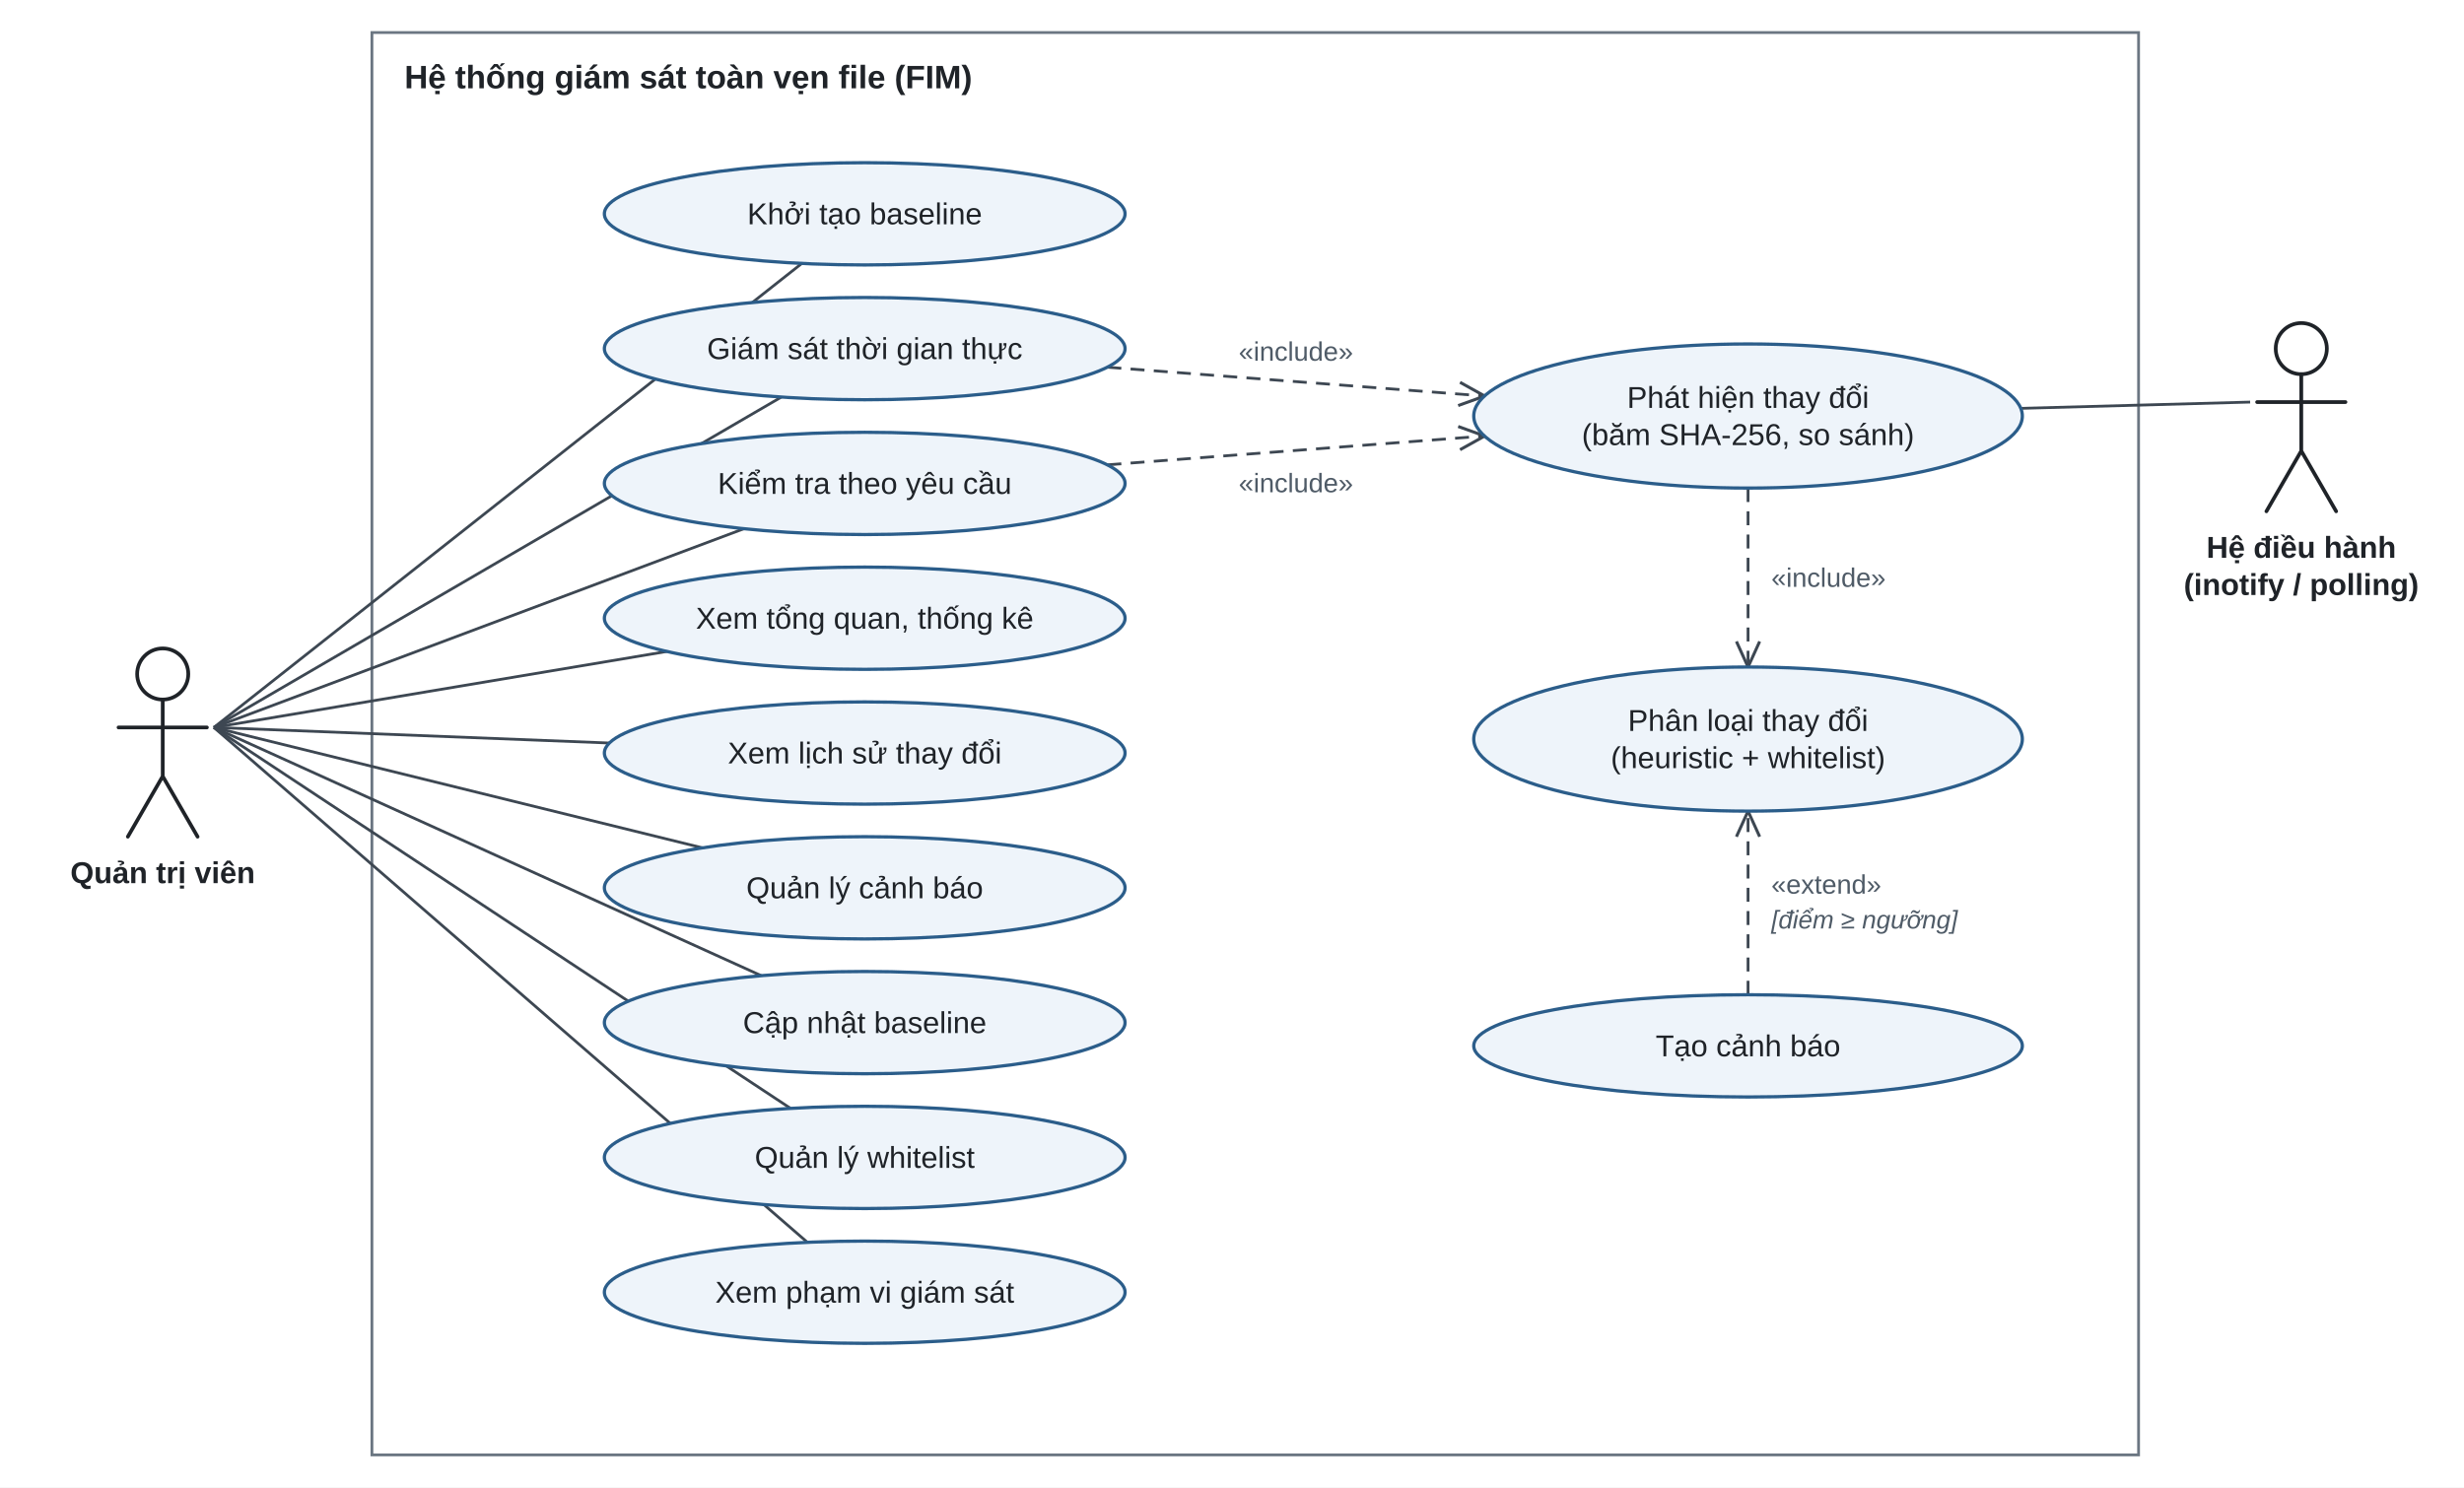
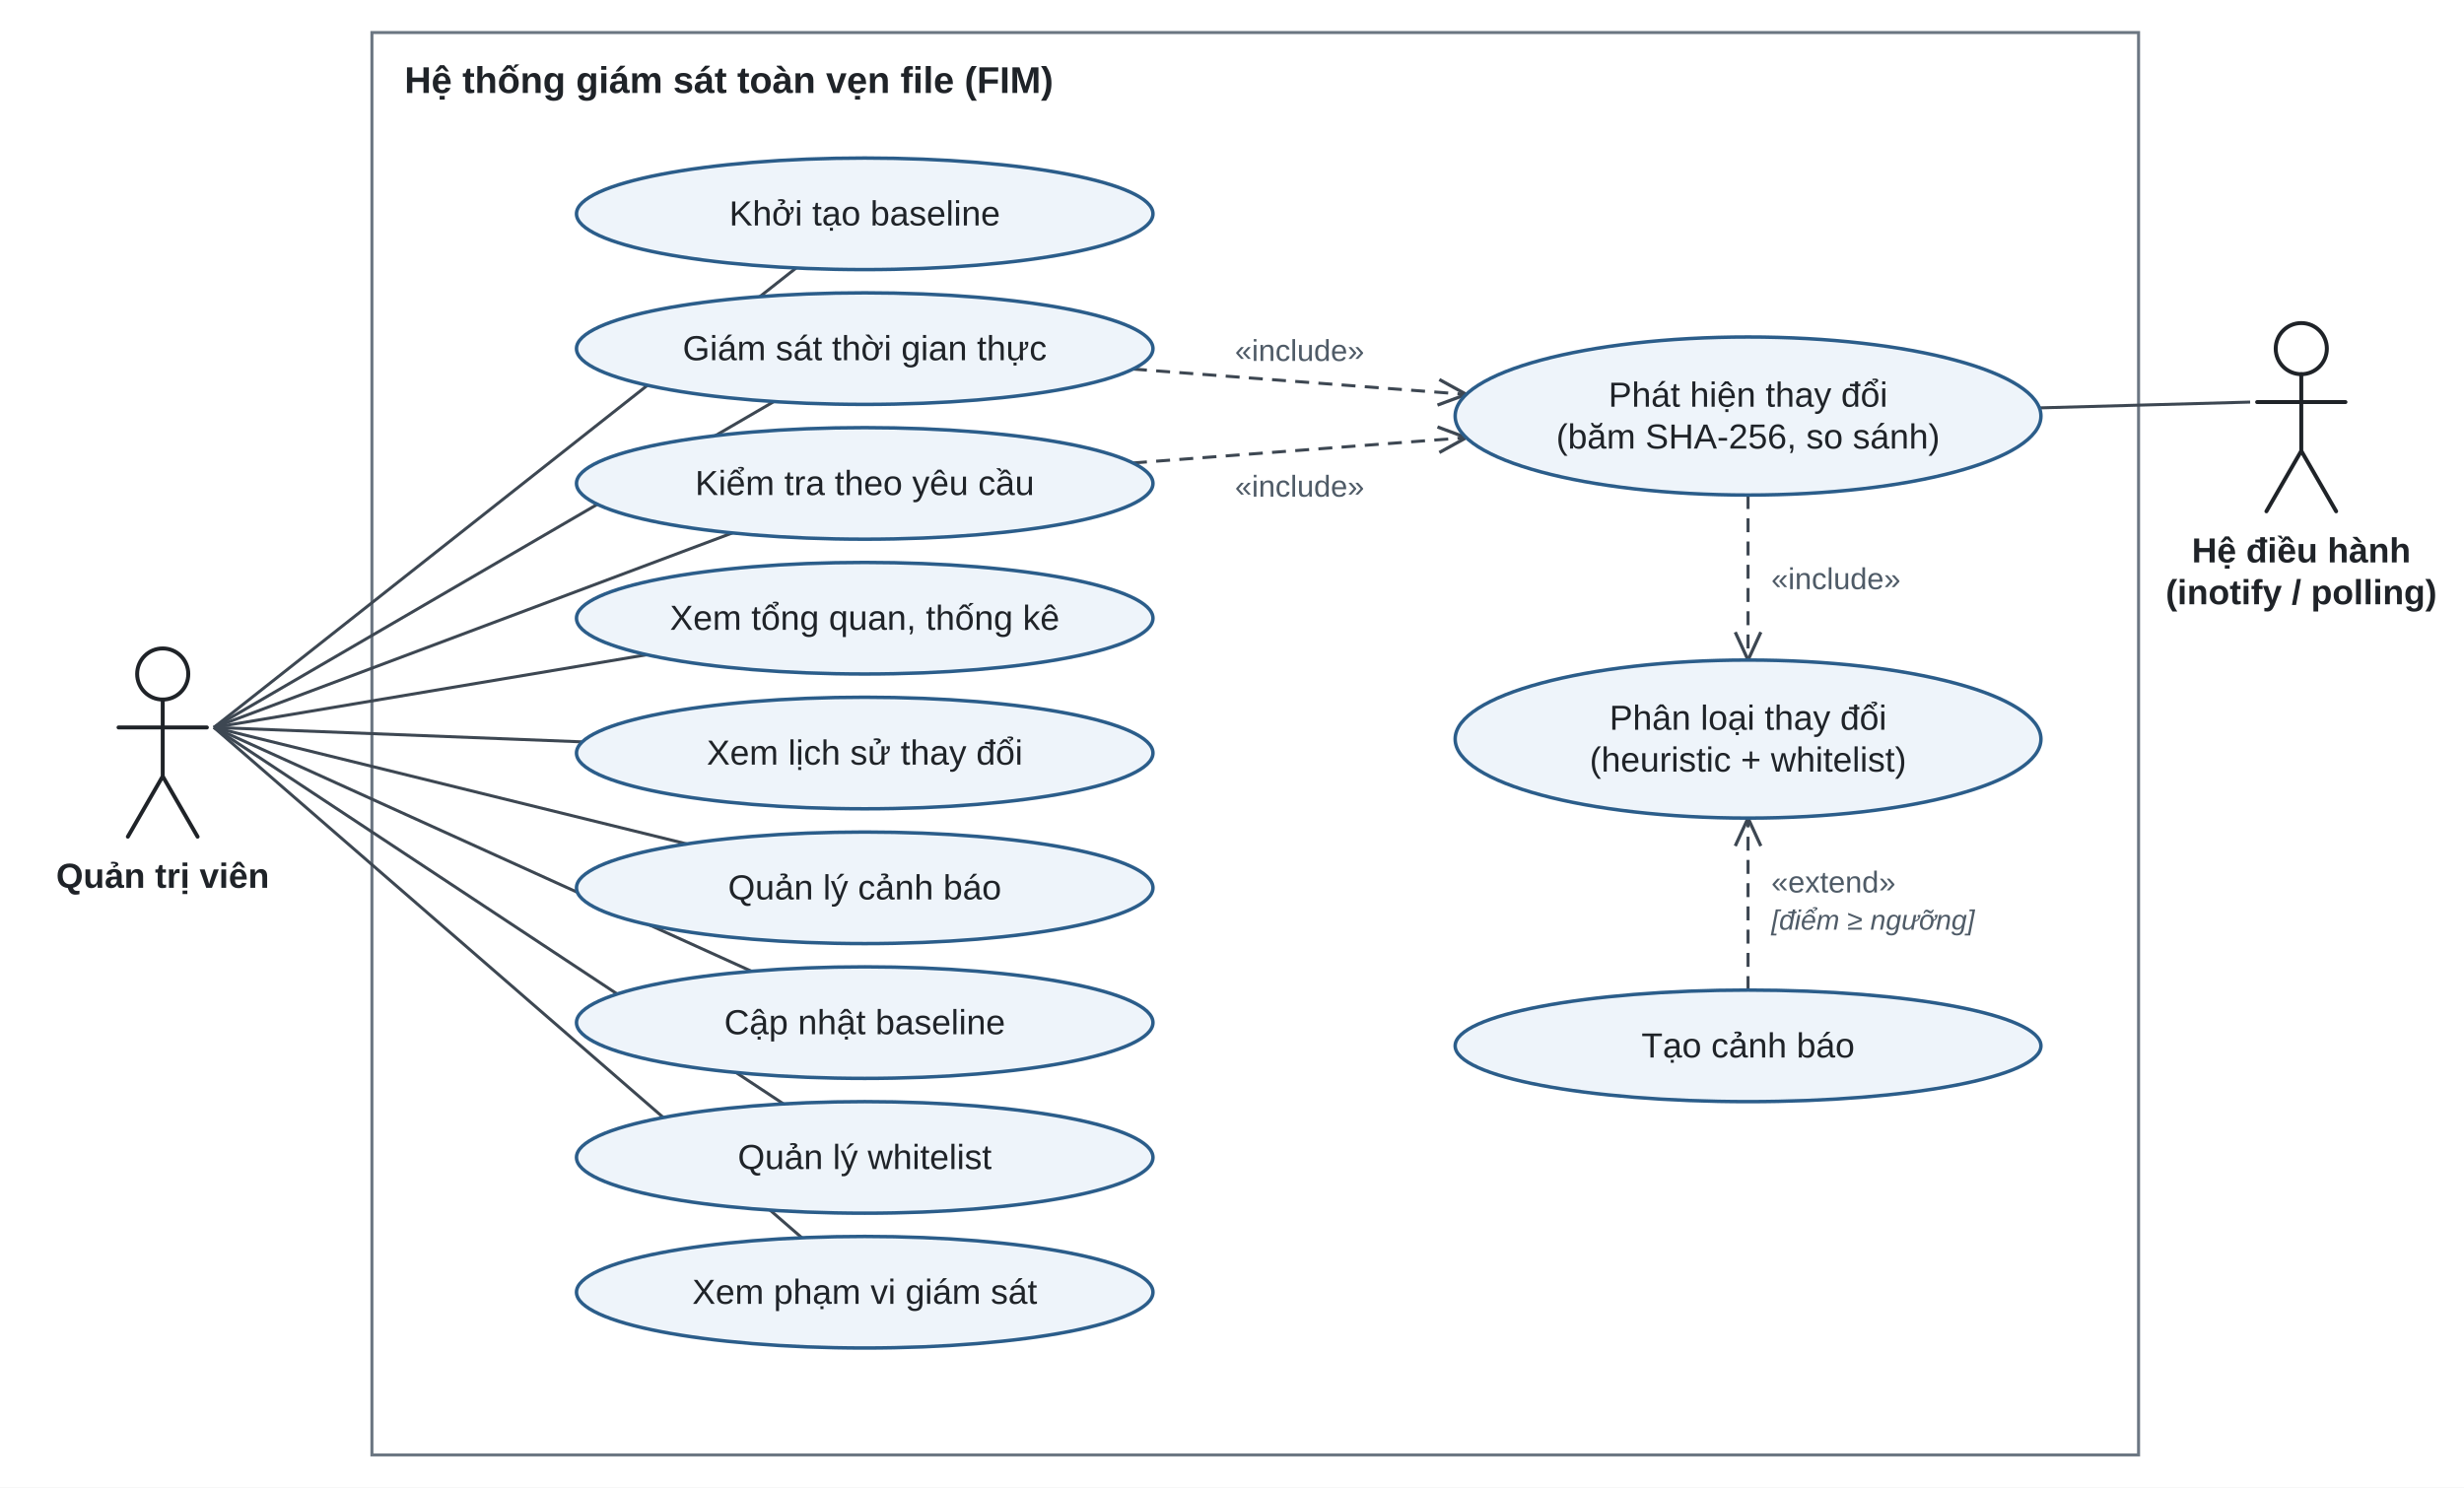
<svg xmlns="http://www.w3.org/2000/svg" id="uc-tong-quan" viewBox="0 0 1060 640" width="1060" height="640" font-family="Segoe UI, Arial, Helvetica, sans-serif" role="img" aria-labelledby="uc-tong-quan-t">
  <rect x="0" y="0" width="1060" height="640" fill="#ffffff" />
-   <rect x="160" y="14" width="760" height="612" fill="none" stroke="#6b7682" stroke-width="1.2" />
-   <text x="174" y="38" font-size="14" font-weight="700" fill="#1f2328">Hệ thống giám sát toàn vẹn file (FIM)</text>
-   <line x1="92.0" y1="313.0" x2="345.0" y2="113.3" stroke="#3d4752" stroke-width="1.2" />
-   <line x1="92.0" y1="313.0" x2="336.2" y2="170.8" stroke="#3d4752" stroke-width="1.2" />
-   <line x1="92.0" y1="313.0" x2="320.0" y2="227.5" stroke="#3d4752" stroke-width="1.2" />
-   <line x1="92.0" y1="313.0" x2="286.9" y2="280.3" stroke="#3d4752" stroke-width="1.2" />
-   <line x1="92.0" y1="313.0" x2="262.2" y2="319.7" stroke="#3d4752" stroke-width="1.2" />
-   <line x1="92.0" y1="313.0" x2="302.2" y2="364.8" stroke="#3d4752" stroke-width="1.2" />
-   <line x1="92.0" y1="313.0" x2="327.5" y2="419.8" stroke="#3d4752" stroke-width="1.2" />
-   <line x1="92.0" y1="313.0" x2="340.1" y2="476.9" stroke="#3d4752" stroke-width="1.2" />
-   <line x1="92.0" y1="313.0" x2="347.3" y2="534.5" stroke="#3d4752" stroke-width="1.2" />
-   <line x1="968.0" y1="173.0" x2="869.3" y2="175.7" stroke="#3d4752" stroke-width="1.2" />
-   <path d="M476.4,158.0 L638.7,170.4" fill="none" stroke="#3d4752" stroke-width="1.2" stroke-dasharray="6 4" />
-   <path d="M627.3,174.5 L638.7,170.4 L628.1,164.5" fill="none" stroke="#3d4752" stroke-width="1.3" />
-   <path d="M476.4,200.0 L638.7,187.6" fill="none" stroke="#3d4752" stroke-width="1.2" stroke-dasharray="6 4" />
-   <path d="M628.1,193.5 L638.7,187.6 L627.3,183.5" fill="none" stroke="#3d4752" stroke-width="1.3" />
-   <path d="M752.0,210.0 L752.0,287.0" fill="none" stroke="#3d4752" stroke-width="1.2" stroke-dasharray="6 4" />
-   <path d="M747.0,276.0 L752.0,287.0 L757.0,276.0" fill="none" stroke="#3d4752" stroke-width="1.3" />
-   <path d="M752.0,428.0 L752.0,349.0" fill="none" stroke="#3d4752" stroke-width="1.2" stroke-dasharray="6 4" />
-   <path d="M757.0,360.0 L752.0,349.0 L747.0,360.0" fill="none" stroke="#3d4752" stroke-width="1.3" />
-   <ellipse cx="372" cy="92" rx="112" ry="22" fill="#eef4fa" stroke="#2b5d8a" stroke-width="1.4" />
-   <text x="372" y="96.5" text-anchor="middle" font-size="13" fill="#1f2328">Khởi tạo baseline</text>
-   <ellipse cx="372" cy="150" rx="112" ry="22" fill="#eef4fa" stroke="#2b5d8a" stroke-width="1.4" />
-   <text x="372" y="154.5" text-anchor="middle" font-size="13" fill="#1f2328">Giám sát thời gian thực</text>
-   <ellipse cx="372" cy="208" rx="112" ry="22" fill="#eef4fa" stroke="#2b5d8a" stroke-width="1.4" />
-   <text x="372" y="212.5" text-anchor="middle" font-size="13" fill="#1f2328">Kiểm tra theo yêu cầu</text>
-   <ellipse cx="372" cy="266" rx="112" ry="22" fill="#eef4fa" stroke="#2b5d8a" stroke-width="1.4" />
-   <text x="372" y="270.5" text-anchor="middle" font-size="13" fill="#1f2328">Xem tổng quan, thống kê</text>
-   <ellipse cx="372" cy="324" rx="112" ry="22" fill="#eef4fa" stroke="#2b5d8a" stroke-width="1.4" />
-   <text x="372" y="328.5" text-anchor="middle" font-size="13" fill="#1f2328">Xem lịch sử thay đổi</text>
-   <ellipse cx="372" cy="382" rx="112" ry="22" fill="#eef4fa" stroke="#2b5d8a" stroke-width="1.4" />
-   <text x="372" y="386.5" text-anchor="middle" font-size="13" fill="#1f2328">Quản lý cảnh báo</text>
-   <ellipse cx="372" cy="440" rx="112" ry="22" fill="#eef4fa" stroke="#2b5d8a" stroke-width="1.4" />
-   <text x="372" y="444.5" text-anchor="middle" font-size="13" fill="#1f2328">Cập nhật baseline</text>
-   <ellipse cx="372" cy="498" rx="112" ry="22" fill="#eef4fa" stroke="#2b5d8a" stroke-width="1.4" />
-   <text x="372" y="502.5" text-anchor="middle" font-size="13" fill="#1f2328">Quản lý whitelist</text>
-   <ellipse cx="372" cy="556" rx="112" ry="22" fill="#eef4fa" stroke="#2b5d8a" stroke-width="1.4" />
-   <text x="372" y="560.5" text-anchor="middle" font-size="13" fill="#1f2328">Xem phạm vi giám sát</text>
-   <ellipse cx="752" cy="179" rx="118" ry="31" fill="#eef4fa" stroke="#2b5d8a" stroke-width="1.4" />
-   <text x="752" y="175.5" text-anchor="middle" font-size="13" fill="#1f2328">Phát hiện thay đổi</text>
-   <text x="752" y="191.5" text-anchor="middle" font-size="13" fill="#1f2328">(băm SHA-256, so sánh)</text>
-   <ellipse cx="752" cy="318" rx="118" ry="31" fill="#eef4fa" stroke="#2b5d8a" stroke-width="1.4" />
-   <text x="752" y="314.5" text-anchor="middle" font-size="13" fill="#1f2328">Phân loại thay đổi</text>
-   <text x="752" y="330.5" text-anchor="middle" font-size="13" fill="#1f2328">(heuristic + whitelist)</text>
-   <ellipse cx="752" cy="450" rx="118" ry="22" fill="#eef4fa" stroke="#2b5d8a" stroke-width="1.4" />
-   <text x="752" y="454.5" text-anchor="middle" font-size="13" fill="#1f2328">Tạo cảnh báo</text>
-   <circle cx="70" cy="290" r="11" fill="#ffffff" stroke="#1f2328" stroke-width="1.6" />
-   <path d="M70,301 V334 M51,313 H89 M70,334 L55,360 M70,334 L85,360" fill="none" stroke="#1f2328" stroke-width="1.6" stroke-linecap="round" />
-   <text x="70" y="380" text-anchor="middle" font-size="13" font-weight="600" fill="#1f2328">Quản trị viên</text>
-   <circle cx="990" cy="150" r="11" fill="#ffffff" stroke="#1f2328" stroke-width="1.6" />
-   <path d="M990,161 V194 M971,173 H1009 M990,194 L975,220 M990,194 L1005,220" fill="none" stroke="#1f2328" stroke-width="1.6" stroke-linecap="round" />
-   <text x="990" y="240" text-anchor="middle" font-size="13" font-weight="600" fill="#1f2328">Hệ điều hành</text>
-   <text x="990" y="256" text-anchor="middle" font-size="13" font-weight="600" fill="#1f2328">(inotify / polling)</text>
-   <rect x="526.1" y="143.7" width="62.9" height="16.5" fill="#ffffff" />
-   <text x="557.5" y="155.2" text-anchor="middle" font-size="11.5" fill="#4f5b67">«include»</text>
-   <rect x="526.1" y="200.3" width="62.9" height="16.5" fill="#ffffff" />
-   <text x="557.5" y="211.8" text-anchor="middle" font-size="11.5" fill="#4f5b67">«include»</text>
-   <rect x="758.0" y="241.0" width="62.9" height="16.5" fill="#ffffff" />
-   <text x="762.0" y="252.5" text-anchor="start" font-size="11.5" fill="#4f5b67">«include»</text>
-   <rect x="758.0" y="373.0" width="56.8" height="16.5" fill="#ffffff" />
-   <text x="762.0" y="384.5" text-anchor="start" font-size="11.5" fill="#4f5b67">«extend»</text>
-   <rect x="758.0" y="388.5" width="95.0" height="16.0" fill="#ffffff" />
-   <text x="762.0" y="399.5" text-anchor="start" font-size="11" fill="#4f5b67" font-style="italic">[điểm ≥ ngưỡng]</text>
+   <rect x="160" y="14" width="760" height="612" fill="none" stroke="#6b7682" stroke-width="1.3" />
+   <text x="174" y="40" font-size="16" font-weight="700" fill="#1f2328">Hệ thống giám sát toàn vẹn file (FIM)</text>
+   <line x1="92.0" y1="313.0" x2="342.5" y2="115.3" stroke="#3d4752" stroke-width="1.3" />
+   <line x1="92.0" y1="313.0" x2="332.9" y2="172.8" stroke="#3d4752" stroke-width="1.3" />
+   <line x1="92.0" y1="313.0" x2="315.1" y2="229.3" stroke="#3d4752" stroke-width="1.3" />
+   <line x1="92.0" y1="313.0" x2="278.3" y2="281.7" stroke="#3d4752" stroke-width="1.3" />
+   <line x1="92.0" y1="313.0" x2="250.5" y2="319.2" stroke="#3d4752" stroke-width="1.3" />
+   <line x1="92.0" y1="313.0" x2="295.4" y2="363.1" stroke="#3d4752" stroke-width="1.3" />
+   <line x1="92.0" y1="313.0" x2="323.3" y2="417.9" stroke="#3d4752" stroke-width="1.3" />
+   <line x1="92.0" y1="313.0" x2="337.1" y2="475.0" stroke="#3d4752" stroke-width="1.3" />
+   <line x1="92.0" y1="313.0" x2="345.0" y2="532.6" stroke="#3d4752" stroke-width="1.3" />
+   <line x1="968.0" y1="173.0" x2="877.3" y2="175.5" stroke="#3d4752" stroke-width="1.3" />
+   <path d="M487.4,158.8 L630.8,169.7" fill="none" stroke="#3d4752" stroke-width="1.3" stroke-dasharray="6 4" />
+   <path d="M618.4,174.3 L630.8,169.7 L619.2,163.3" fill="none" stroke="#3d4752" stroke-width="1.4" />
+   <path d="M487.4,199.2 L630.8,188.3" fill="none" stroke="#3d4752" stroke-width="1.3" stroke-dasharray="6 4" />
+   <path d="M619.2,194.7 L630.8,188.3 L618.4,183.7" fill="none" stroke="#3d4752" stroke-width="1.4" />
+   <path d="M752.0,213.0 L752.0,284.0" fill="none" stroke="#3d4752" stroke-width="1.3" stroke-dasharray="6 4" />
+   <path d="M746.5,272.0 L752.0,284.0 L757.5,272.0" fill="none" stroke="#3d4752" stroke-width="1.4" />
+   <path d="M752.0,426.0 L752.0,352.0" fill="none" stroke="#3d4752" stroke-width="1.3" stroke-dasharray="6 4" />
+   <path d="M757.5,364.0 L752.0,352.0 L746.5,364.0" fill="none" stroke="#3d4752" stroke-width="1.4" />
+   <ellipse cx="372" cy="92" rx="124" ry="24" fill="#eef4fa" stroke="#2b5d8a" stroke-width="1.5" />
+   <text x="372" y="97.0" text-anchor="middle" font-size="15" fill="#1f2328">Khởi tạo baseline</text>
+   <ellipse cx="372" cy="150" rx="124" ry="24" fill="#eef4fa" stroke="#2b5d8a" stroke-width="1.5" />
+   <text x="372" y="155.0" text-anchor="middle" font-size="15" fill="#1f2328">Giám sát thời gian thực</text>
+   <ellipse cx="372" cy="208" rx="124" ry="24" fill="#eef4fa" stroke="#2b5d8a" stroke-width="1.5" />
+   <text x="372" y="213.0" text-anchor="middle" font-size="15" fill="#1f2328">Kiểm tra theo yêu cầu</text>
+   <ellipse cx="372" cy="266" rx="124" ry="24" fill="#eef4fa" stroke="#2b5d8a" stroke-width="1.5" />
+   <text x="372" y="271.0" text-anchor="middle" font-size="15" fill="#1f2328">Xem tổng quan, thống kê</text>
+   <ellipse cx="372" cy="324" rx="124" ry="24" fill="#eef4fa" stroke="#2b5d8a" stroke-width="1.5" />
+   <text x="372" y="329.0" text-anchor="middle" font-size="15" fill="#1f2328">Xem lịch sử thay đổi</text>
+   <ellipse cx="372" cy="382" rx="124" ry="24" fill="#eef4fa" stroke="#2b5d8a" stroke-width="1.5" />
+   <text x="372" y="387.0" text-anchor="middle" font-size="15" fill="#1f2328">Quản lý cảnh báo</text>
+   <ellipse cx="372" cy="440" rx="124" ry="24" fill="#eef4fa" stroke="#2b5d8a" stroke-width="1.5" />
+   <text x="372" y="445.0" text-anchor="middle" font-size="15" fill="#1f2328">Cập nhật baseline</text>
+   <ellipse cx="372" cy="498" rx="124" ry="24" fill="#eef4fa" stroke="#2b5d8a" stroke-width="1.5" />
+   <text x="372" y="503.0" text-anchor="middle" font-size="15" fill="#1f2328">Quản lý whitelist</text>
+   <ellipse cx="372" cy="556" rx="124" ry="24" fill="#eef4fa" stroke="#2b5d8a" stroke-width="1.5" />
+   <text x="372" y="561.0" text-anchor="middle" font-size="15" fill="#1f2328">Xem phạm vi giám sát</text>
+   <ellipse cx="752" cy="179" rx="126" ry="34" fill="#eef4fa" stroke="#2b5d8a" stroke-width="1.5" />
+   <text x="752" y="175.0" text-anchor="middle" font-size="15" fill="#1f2328">Phát hiện thay đổi</text>
+   <text x="752" y="193.0" text-anchor="middle" font-size="15" fill="#1f2328">(băm SHA-256, so sánh)</text>
+   <ellipse cx="752" cy="318" rx="126" ry="34" fill="#eef4fa" stroke="#2b5d8a" stroke-width="1.5" />
+   <text x="752" y="314.0" text-anchor="middle" font-size="15" fill="#1f2328">Phân loại thay đổi</text>
+   <text x="752" y="332.0" text-anchor="middle" font-size="15" fill="#1f2328">(heuristic + whitelist)</text>
+   <ellipse cx="752" cy="450" rx="126" ry="24" fill="#eef4fa" stroke="#2b5d8a" stroke-width="1.5" />
+   <text x="752" y="455.0" text-anchor="middle" font-size="15" fill="#1f2328">Tạo cảnh báo</text>
+   <circle cx="70" cy="290" r="11" fill="#ffffff" stroke="#1f2328" stroke-width="1.7" />
+   <path d="M70,301 V334 M51,313 H89 M70,334 L55,360 M70,334 L85,360" fill="none" stroke="#1f2328" stroke-width="1.7" stroke-linecap="round" />
+   <text x="70" y="382" text-anchor="middle" font-size="15" font-weight="600" fill="#1f2328">Quản trị viên</text>
+   <circle cx="990" cy="150" r="11" fill="#ffffff" stroke="#1f2328" stroke-width="1.7" />
+   <path d="M990,161 V194 M971,173 H1009 M990,194 L975,220 M990,194 L1005,220" fill="none" stroke="#1f2328" stroke-width="1.7" stroke-linecap="round" />
+   <text x="990" y="242" text-anchor="middle" font-size="15" font-weight="600" fill="#1f2328">Hệ điều hành</text>
+   <text x="990" y="260" text-anchor="middle" font-size="15" font-weight="600" fill="#1f2328">(inotify / polling)</text>
+   <rect x="524.1" y="142.3" width="70.0" height="18.0" fill="#ffffff" />
+   <text x="559.1" y="155.3" text-anchor="middle" font-size="13" fill="#4f5b67">«include»</text>
+   <rect x="524.1" y="200.7" width="70.0" height="18.0" fill="#ffffff" />
+   <text x="559.1" y="213.7" text-anchor="middle" font-size="13" fill="#4f5b67">«include»</text>
+   <rect x="758.0" y="240.5" width="70.0" height="18.0" fill="#ffffff" />
+   <text x="762.0" y="253.5" text-anchor="start" font-size="13" fill="#4f5b67">«include»</text>
+   <rect x="758.0" y="371.0" width="63.1" height="18.0" fill="#ffffff" />
+   <text x="762.0" y="384.0" text-anchor="start" font-size="13" fill="#4f5b67">«extend»</text>
+   <rect x="758.0" y="388.0" width="103.4" height="17.0" fill="#ffffff" />
+   <text x="762.0" y="400.0" text-anchor="start" font-size="12" fill="#4f5b67" font-style="italic">[điểm ≥ ngưỡng]</text>
</svg>
